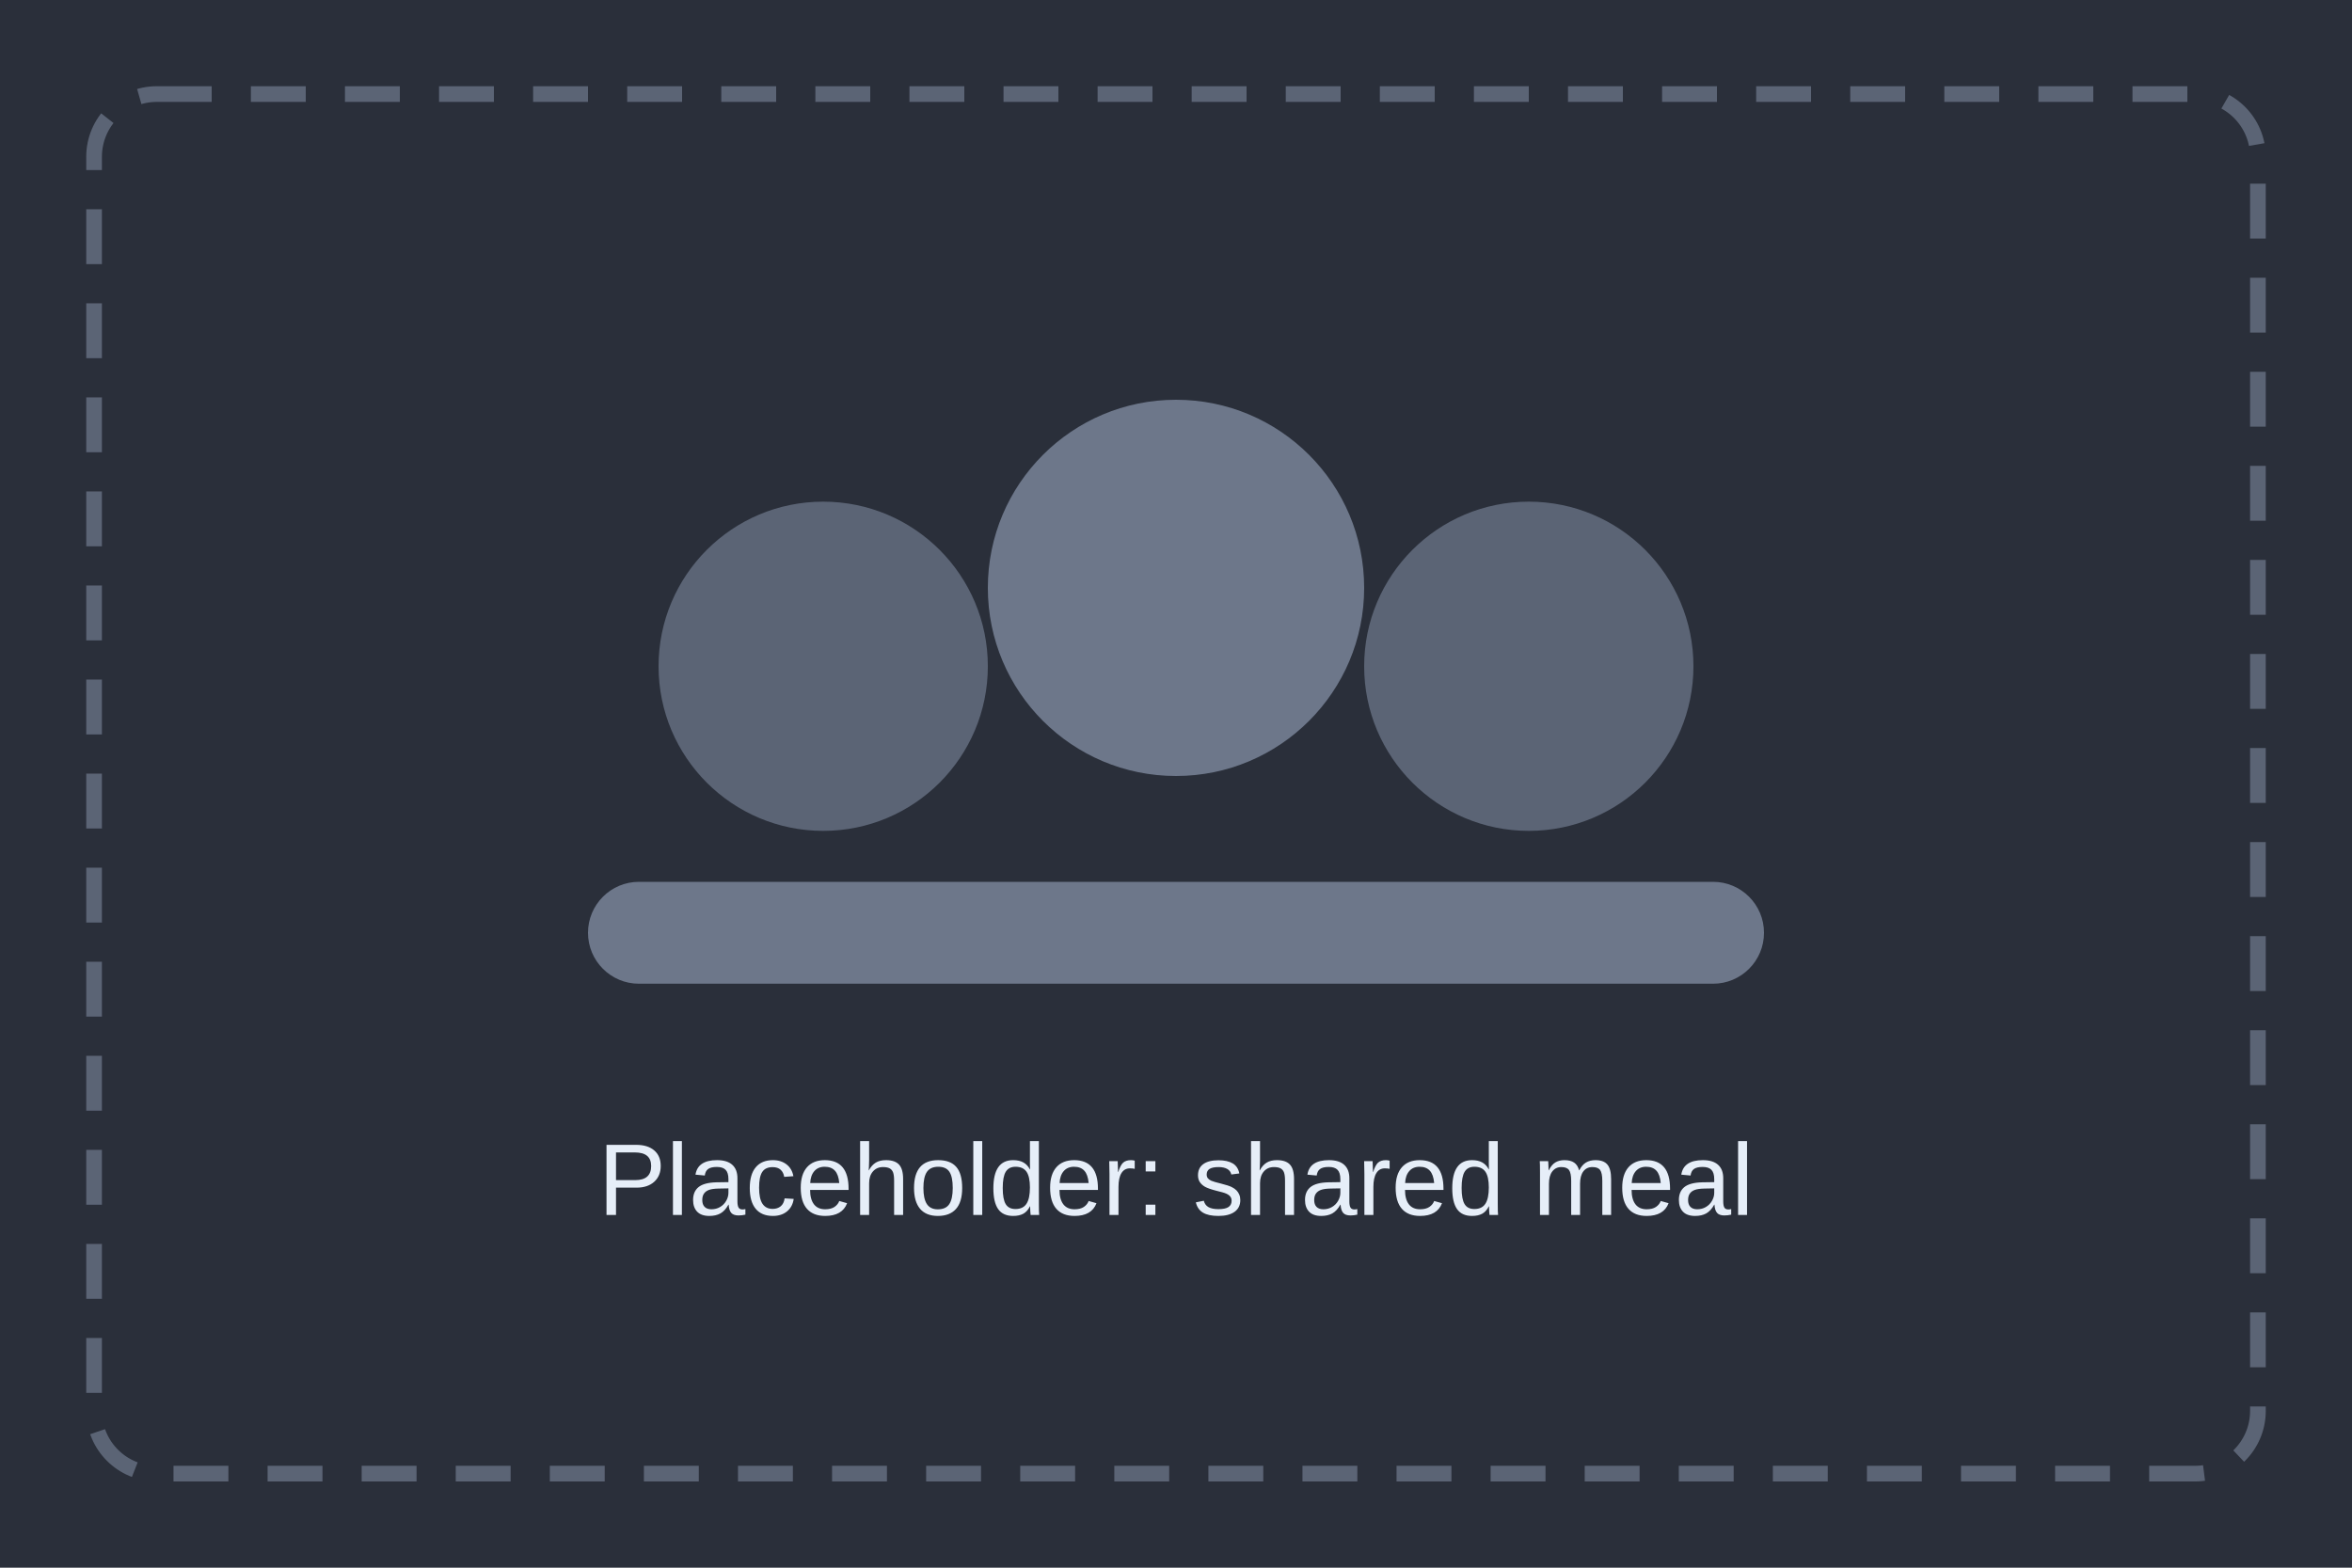
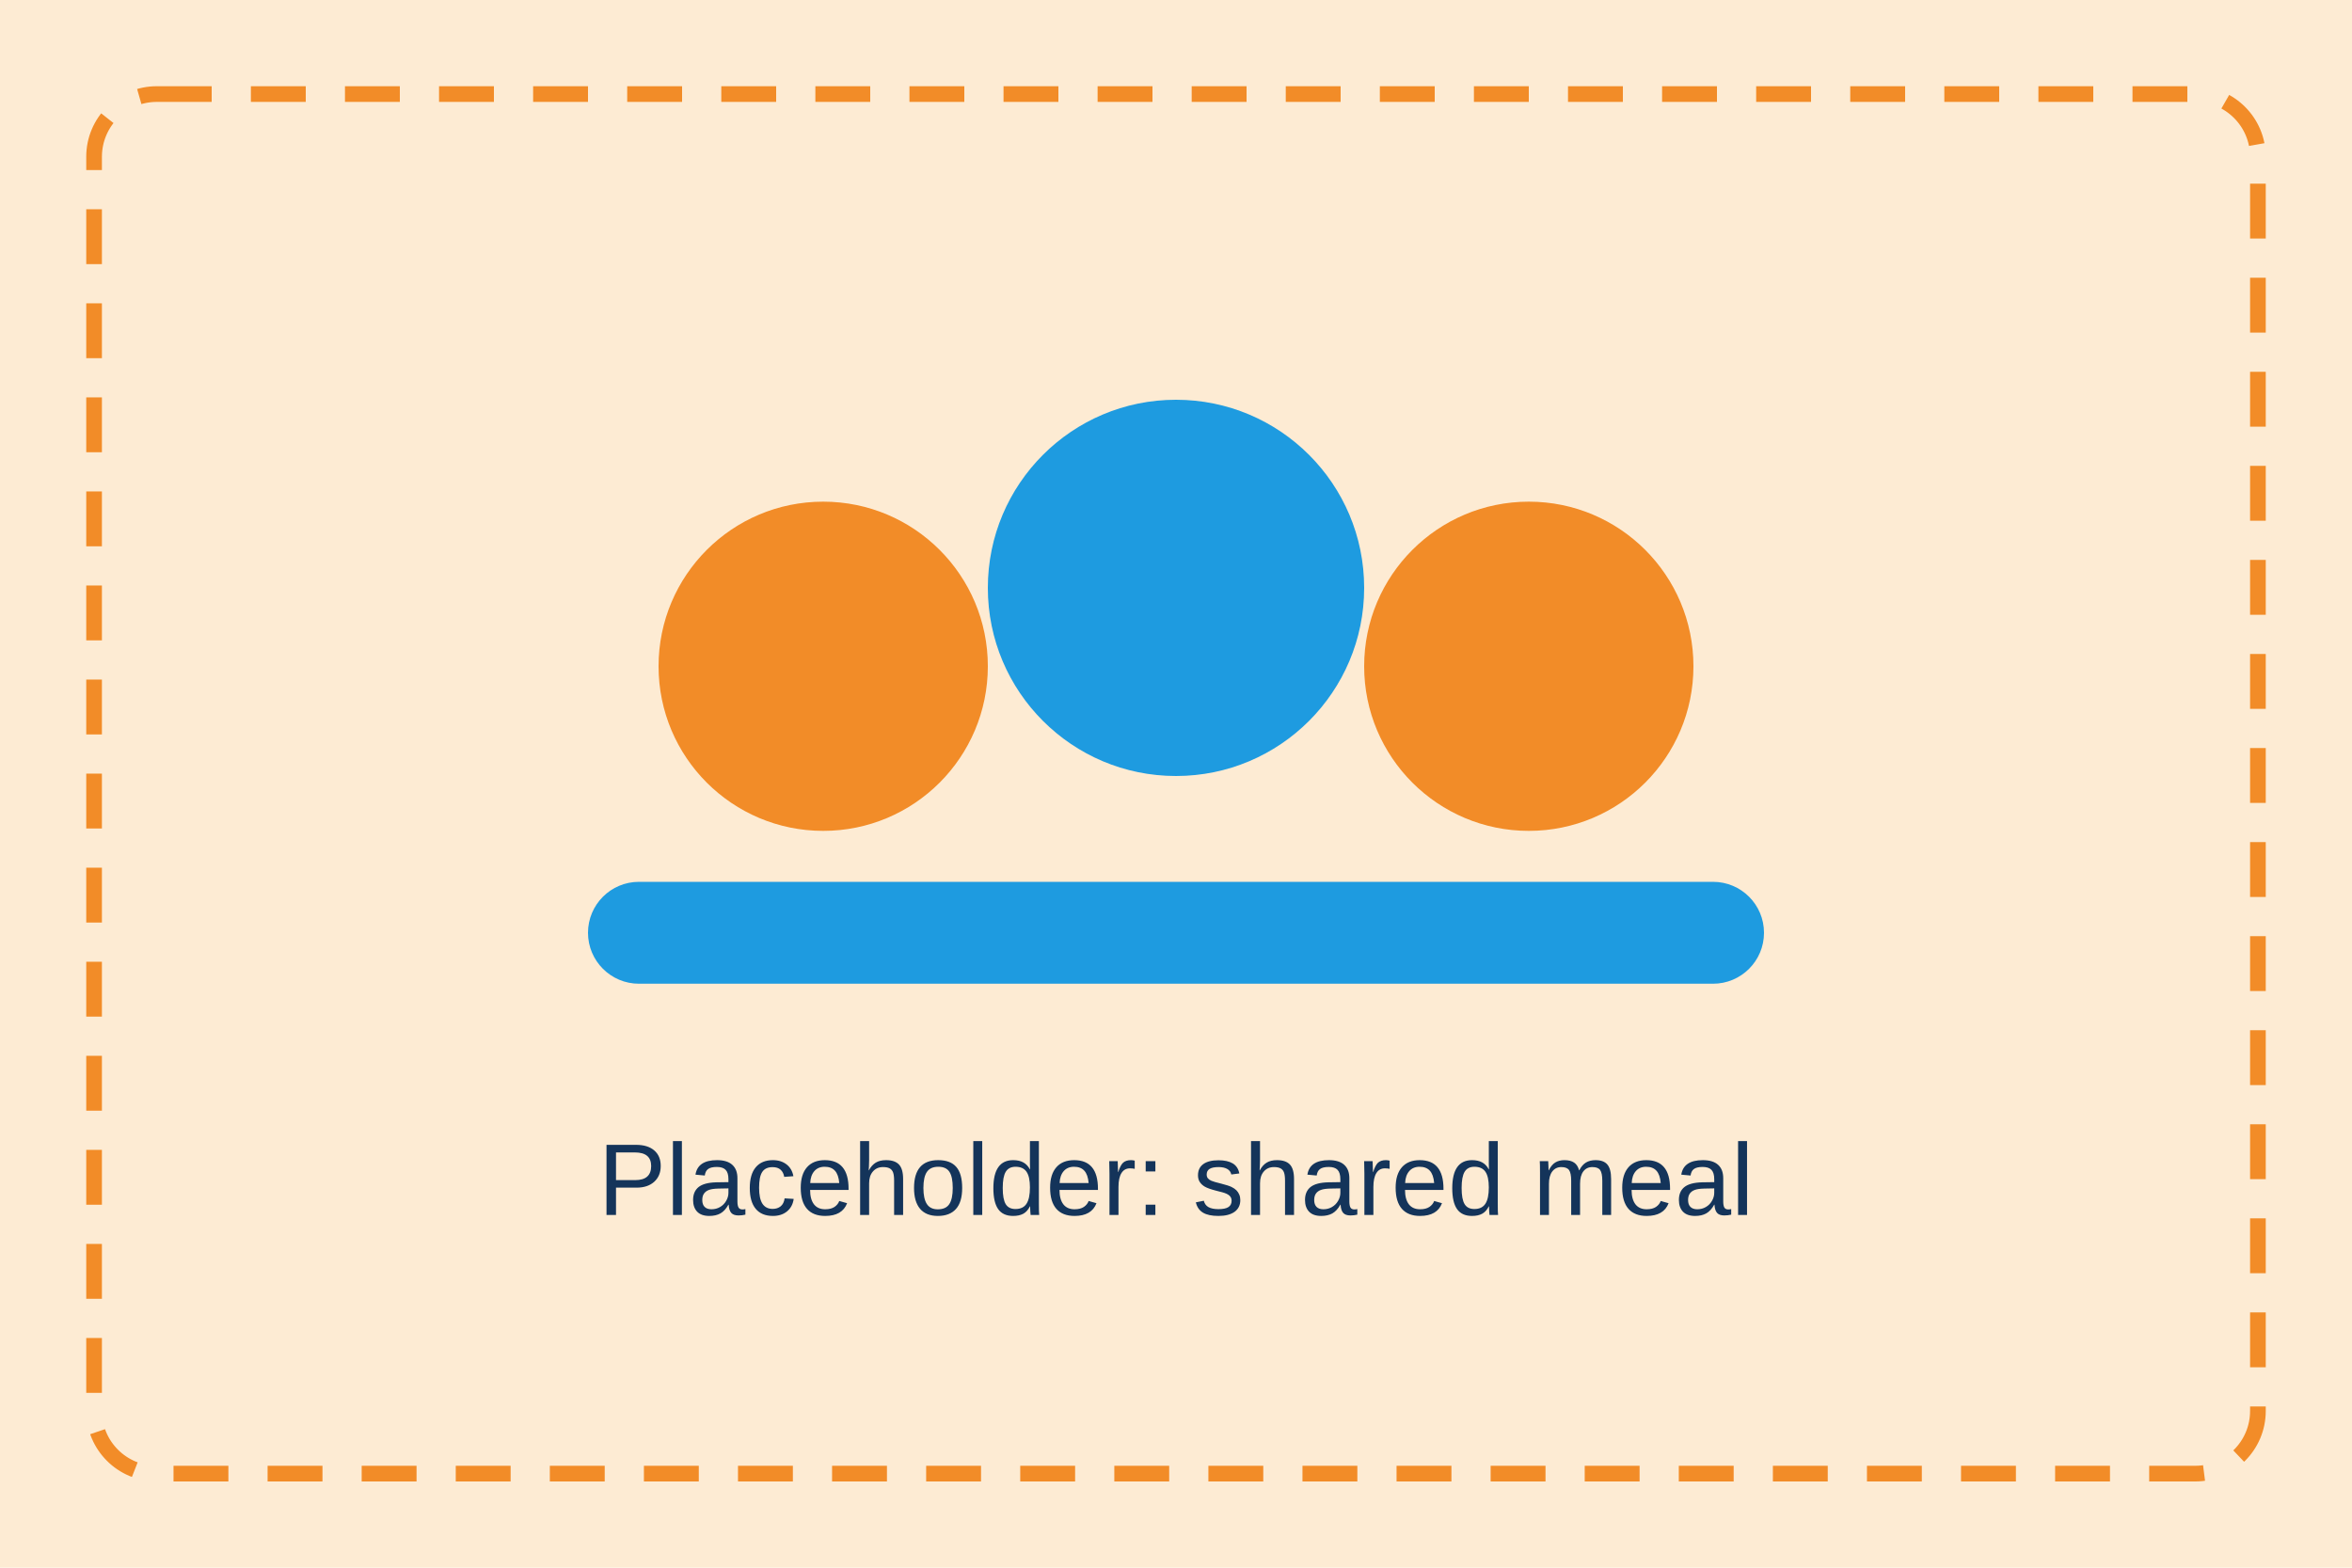
<svg xmlns="http://www.w3.org/2000/svg" viewBox="0 0 600 400" width="600" height="400" role="img" aria-labelledby="t">
-   <rect width="600" height="400" fill="#2a2f3a" />
-   <rect x="24" y="24" width="552" height="352" rx="16" fill="none" stroke="#5b6475" stroke-width="4" stroke-dasharray="14 10" />
-   <circle cx="210" cy="170" r="42" fill="#5b6475" />
-   <circle cx="300" cy="150" r="48" fill="#6d778a" />
-   <circle cx="390" cy="170" r="42" fill="#5b6475" />
-   <rect x="150" y="225" width="300" height="26" rx="13" fill="#6d778a" />
-   <text x="300" y="310" text-anchor="middle" font-family="Arial, sans-serif" font-size="26" fill="#e6eef8">Placeholder: shared meal</text>
+   <rect width="600" height="400" fill="#FDEBD3" />
+   <rect x="24" y="24" width="552" height="352" rx="16" fill="none" stroke="#F28C28" stroke-width="4" stroke-dasharray="14 10" />
+   <circle cx="210" cy="170" r="42" fill="#F28C28" />
+   <circle cx="300" cy="150" r="48" fill="#1E9BE0" />
+   <circle cx="390" cy="170" r="42" fill="#F28C28" />
+   <rect x="150" y="225" width="300" height="26" rx="13" fill="#1E9BE0" />
+   <text x="300" y="310" text-anchor="middle" font-family="Arial, sans-serif" font-size="26" fill="#14345A">Placeholder: shared meal</text>
</svg>
